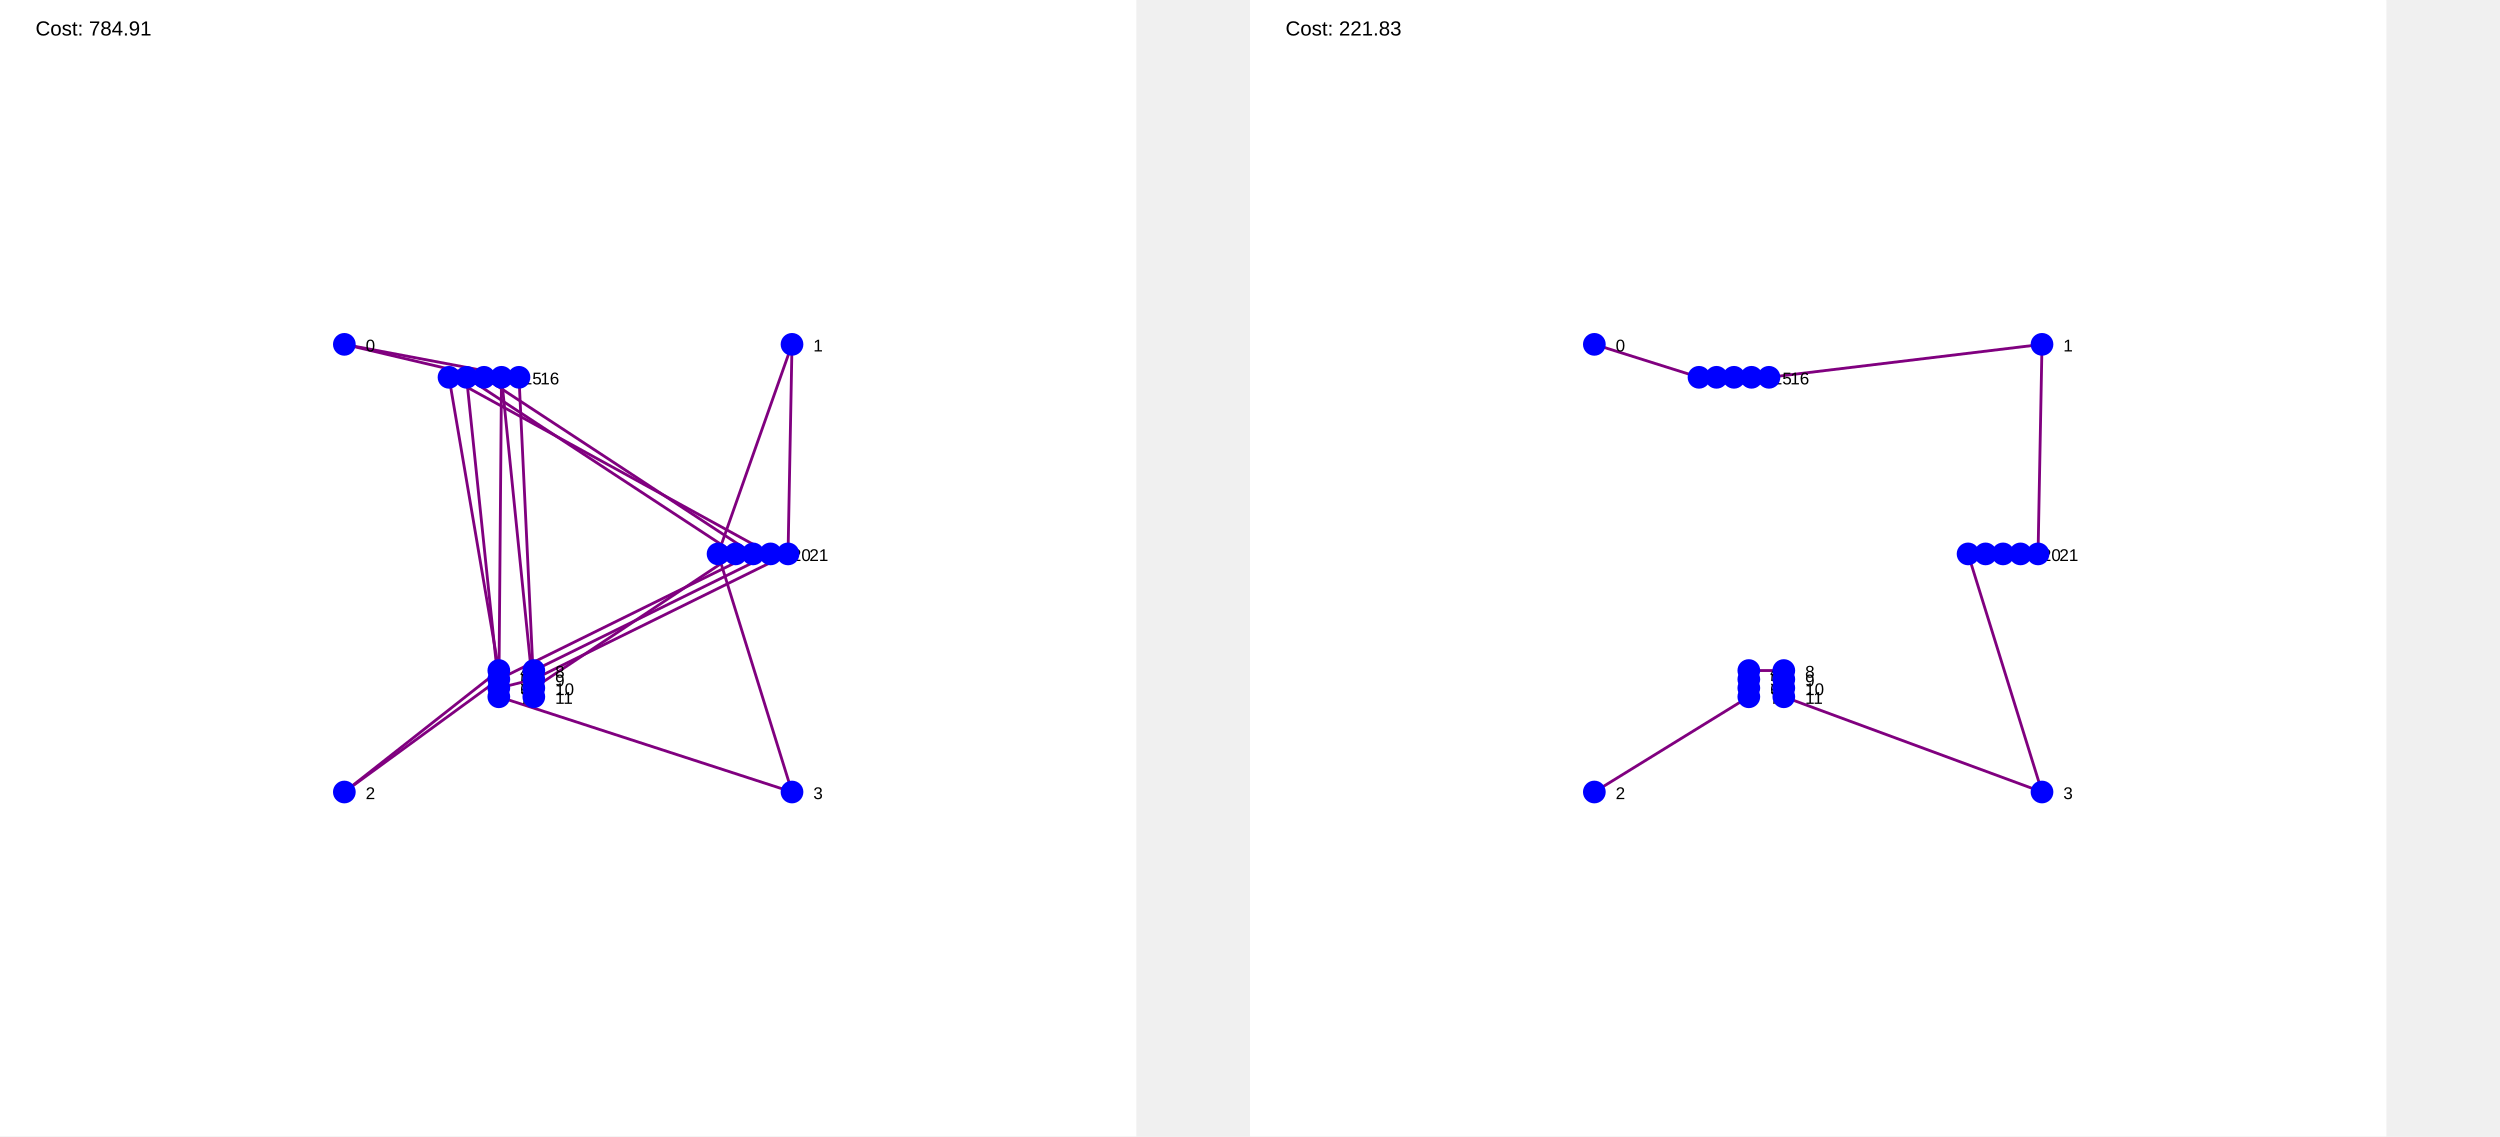
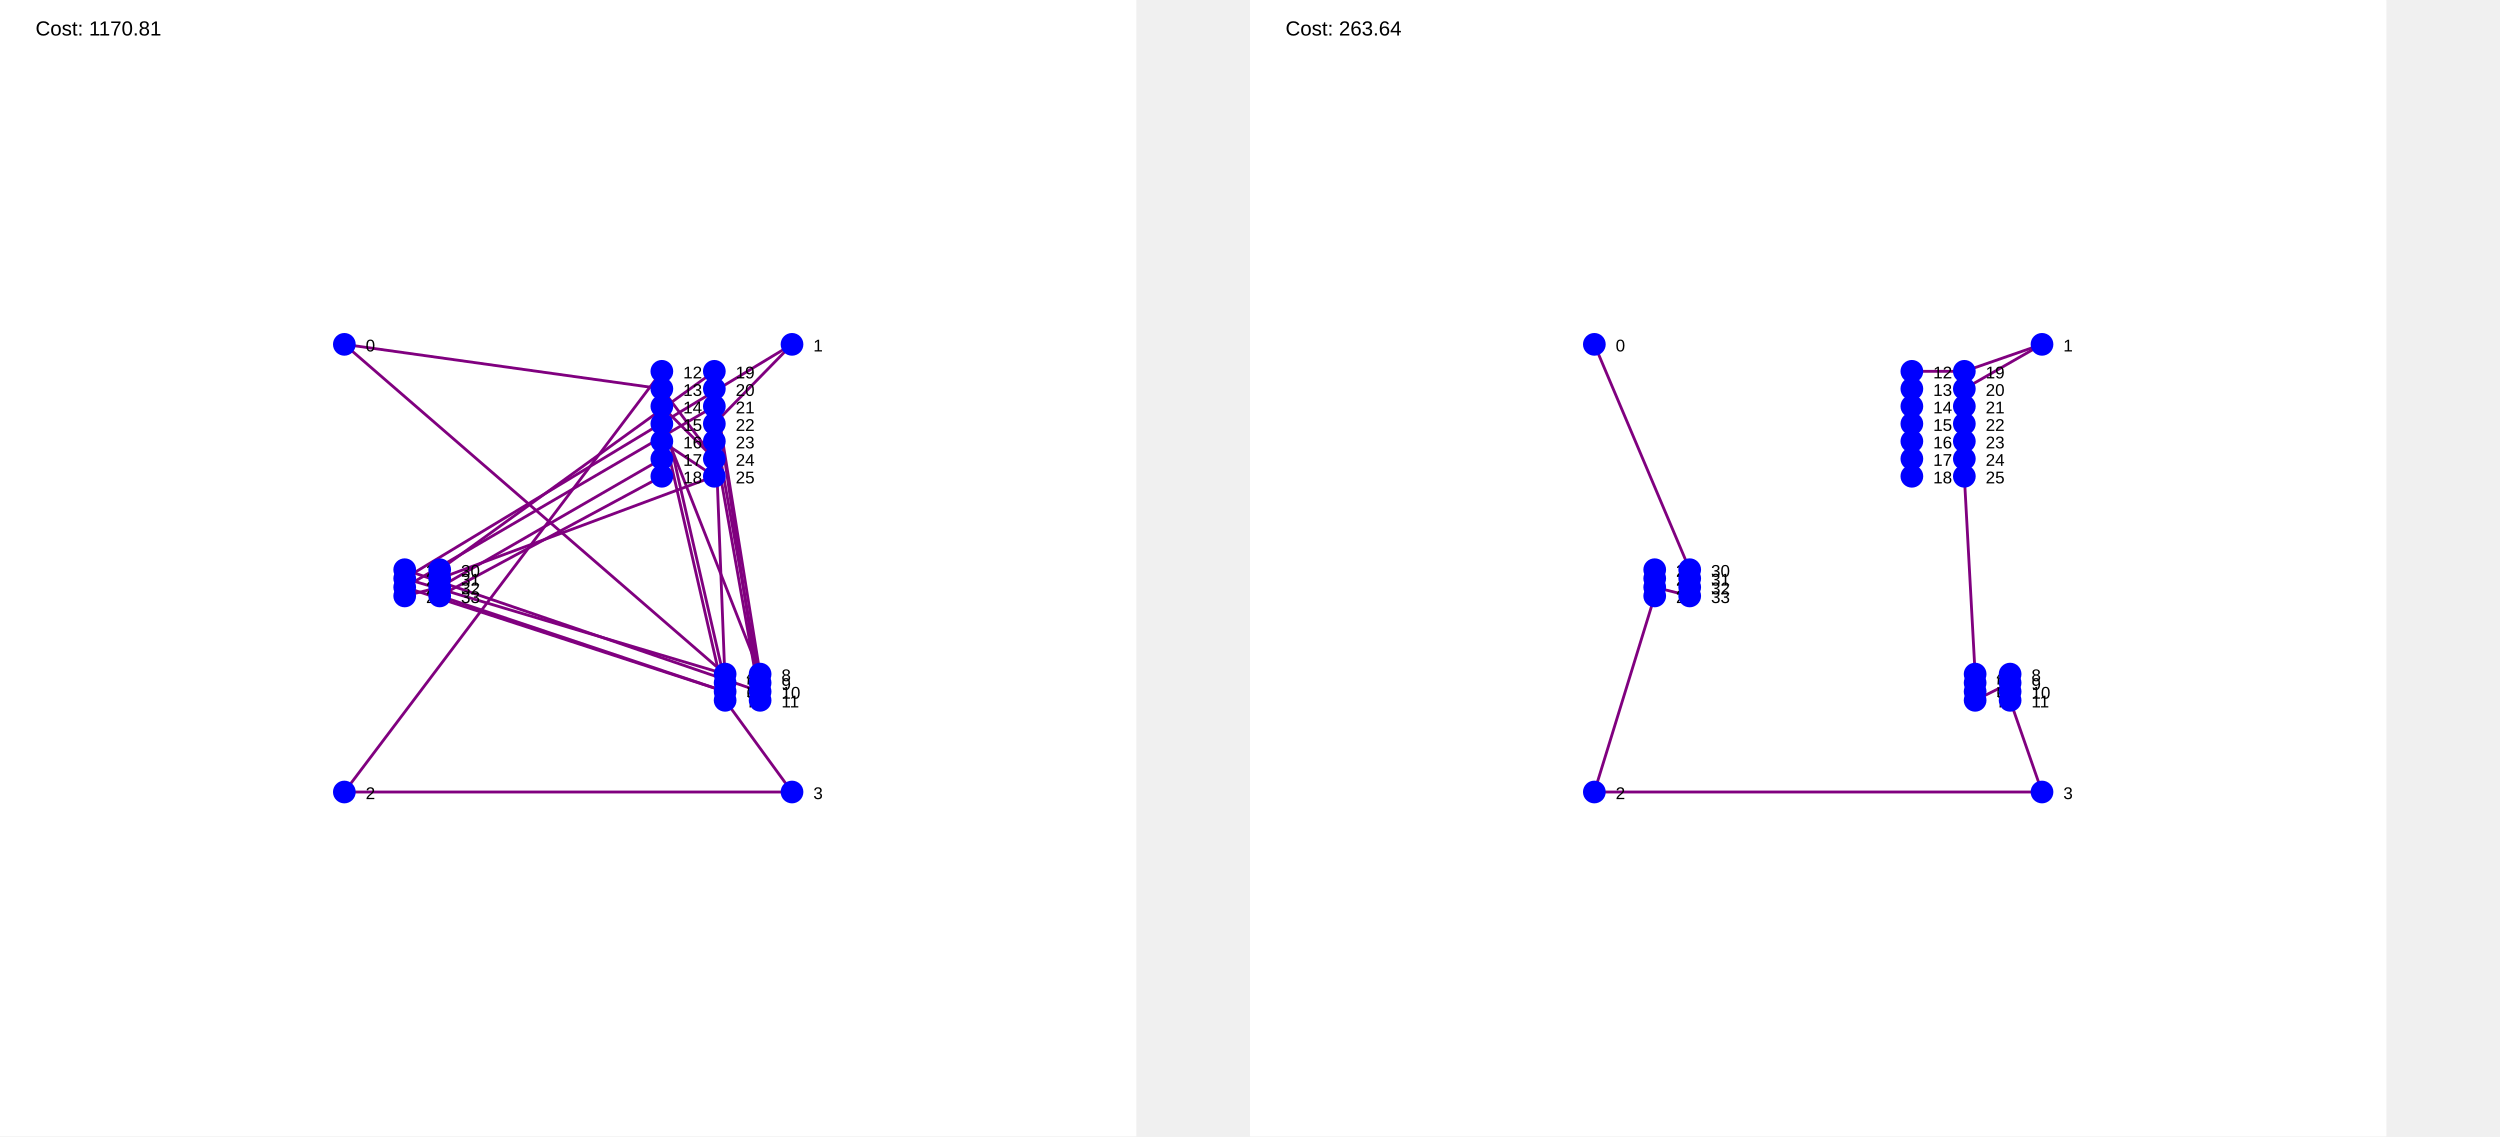
<svg xmlns="http://www.w3.org/2000/svg" width="1760" height="800" viewBox="-218.182 -218.182 1760 800">
  <g transform="translate(0,0)">
    <rect x="-218.182" y="-218.182" width="800" height="800" fill="white" />
    <g>
-       <line x1="24.242" y1="24.242" x2="147.184" y2="47.443" stroke="rgb(128,0,127)" stroke-width="2" />
-       <line x1="147.184" y1="47.443" x2="157.622" y2="266.19" stroke="rgb(128,0,127)" stroke-width="2" />
-       <line x1="157.622" y1="266.19" x2="299.65" y2="171.769" stroke="rgb(128,0,127)" stroke-width="2" />
-       <line x1="299.65" y1="171.769" x2="110.239" y2="47.443" stroke="rgb(128,0,127)" stroke-width="2" />
-       <line x1="110.239" y1="47.443" x2="132.992" y2="266.19" stroke="rgb(128,0,127)" stroke-width="2" />
-       <line x1="132.992" y1="266.19" x2="157.622" y2="260.033" stroke="rgb(128,0,127)" stroke-width="2" />
-       <line x1="157.622" y1="260.033" x2="336.596" y2="171.769" stroke="rgb(128,0,127)" stroke-width="2" />
-       <line x1="336.596" y1="171.769" x2="339.394" y2="24.242" stroke="rgb(128,0,127)" stroke-width="2" />
-       <line x1="339.394" y1="24.242" x2="287.335" y2="171.769" stroke="rgb(128,0,127)" stroke-width="2" />
-       <line x1="287.335" y1="171.769" x2="339.394" y2="339.394" stroke="rgb(128,0,127)" stroke-width="2" />
-       <line x1="339.394" y1="339.394" x2="132.992" y2="272.348" stroke="rgb(128,0,127)" stroke-width="2" />
-       <line x1="132.992" y1="272.348" x2="134.869" y2="47.443" stroke="rgb(128,0,127)" stroke-width="2" />
-       <line x1="134.869" y1="47.443" x2="157.622" y2="272.348" stroke="rgb(128,0,127)" stroke-width="2" />
-       <line x1="157.622" y1="272.348" x2="157.622" y2="253.875" stroke="rgb(128,0,127)" stroke-width="2" />
-       <line x1="157.622" y1="253.875" x2="324.281" y2="171.769" stroke="rgb(128,0,127)" stroke-width="2" />
-       <line x1="324.281" y1="171.769" x2="97.924" y2="47.443" stroke="rgb(128,0,127)" stroke-width="2" />
-       <line x1="97.924" y1="47.443" x2="132.992" y2="253.875" stroke="rgb(128,0,127)" stroke-width="2" />
-       <line x1="132.992" y1="253.875" x2="24.242" y2="339.394" stroke="rgb(128,0,127)" stroke-width="2" />
-       <line x1="24.242" y1="339.394" x2="132.992" y2="260.033" stroke="rgb(128,0,127)" stroke-width="2" />
-       <line x1="132.992" y1="260.033" x2="311.965" y2="171.769" stroke="rgb(128,0,127)" stroke-width="2" />
-       <line x1="311.965" y1="171.769" x2="122.554" y2="47.443" stroke="rgb(128,0,127)" stroke-width="2" />
-       <line x1="122.554" y1="47.443" x2="24.242" y2="24.242" stroke="rgb(128,0,127)" stroke-width="2" />
+       <line x1="24.242" y1="24.242" x2="292.306" y2="256.377" stroke="rgb(128,0,127)" stroke-width="2" />
+       <line x1="292.306" y1="256.377" x2="66.736" y2="189.051" stroke="rgb(128,0,127)" stroke-width="2" />
+       <line x1="66.736" y1="189.051" x2="339.394" y2="24.242" stroke="rgb(128,0,127)" stroke-width="2" />
+       <line x1="339.394" y1="24.242" x2="284.71" y2="80.173" stroke="rgb(128,0,127)" stroke-width="2" />
+       <line x1="284.71" y1="80.173" x2="316.936" y2="262.535" stroke="rgb(128,0,127)" stroke-width="2" />
+       <line x1="316.936" y1="262.535" x2="316.936" y2="268.692" stroke="rgb(128,0,127)" stroke-width="2" />
+       <line x1="316.936" y1="268.692" x2="66.736" y2="182.893" stroke="rgb(128,0,127)" stroke-width="2" />
+       <line x1="66.736" y1="182.893" x2="66.736" y2="201.366" stroke="rgb(128,0,127)" stroke-width="2" />
+       <line x1="66.736" y1="201.366" x2="91.367" y2="195.208" stroke="rgb(128,0,127)" stroke-width="2" />
+       <line x1="91.367" y1="195.208" x2="247.765" y2="104.803" stroke="rgb(128,0,127)" stroke-width="2" />
+       <line x1="247.765" y1="104.803" x2="247.765" y2="43.227" stroke="rgb(128,0,127)" stroke-width="2" />
+       <line x1="247.765" y1="43.227" x2="24.242" y2="339.394" stroke="rgb(128,0,127)" stroke-width="2" />
+       <line x1="24.242" y1="339.394" x2="339.394" y2="339.394" stroke="rgb(128,0,127)" stroke-width="2" />
+       <line x1="339.394" y1="339.394" x2="292.306" y2="274.85" stroke="rgb(128,0,127)" stroke-width="2" />
+       <line x1="292.306" y1="274.85" x2="247.765" y2="80.173" stroke="rgb(128,0,127)" stroke-width="2" />
+       <line x1="247.765" y1="80.173" x2="316.936" y2="256.377" stroke="rgb(128,0,127)" stroke-width="2" />
+       <line x1="316.936" y1="256.377" x2="284.71" y2="55.543" stroke="rgb(128,0,127)" stroke-width="2" />
+       <line x1="284.71" y1="55.543" x2="316.936" y2="274.85" stroke="rgb(128,0,127)" stroke-width="2" />
+       <line x1="316.936" y1="274.85" x2="284.71" y2="92.488" stroke="rgb(128,0,127)" stroke-width="2" />
+       <line x1="284.71" y1="92.488" x2="284.71" y2="43.227" stroke="rgb(128,0,127)" stroke-width="2" />
+       <line x1="284.71" y1="43.227" x2="91.367" y2="182.893" stroke="rgb(128,0,127)" stroke-width="2" />
+       <line x1="91.367" y1="182.893" x2="91.367" y2="189.051" stroke="rgb(128,0,127)" stroke-width="2" />
+       <line x1="91.367" y1="189.051" x2="284.71" y2="117.118" stroke="rgb(128,0,127)" stroke-width="2" />
+       <line x1="284.71" y1="117.118" x2="247.765" y2="92.488" stroke="rgb(128,0,127)" stroke-width="2" />
+       <line x1="247.765" y1="92.488" x2="247.765" y2="117.118" stroke="rgb(128,0,127)" stroke-width="2" />
+       <line x1="247.765" y1="117.118" x2="91.367" y2="201.366" stroke="rgb(128,0,127)" stroke-width="2" />
+       <line x1="91.367" y1="201.366" x2="292.306" y2="268.692" stroke="rgb(128,0,127)" stroke-width="2" />
+       <line x1="292.306" y1="268.692" x2="66.736" y2="195.208" stroke="rgb(128,0,127)" stroke-width="2" />
+       <line x1="66.736" y1="195.208" x2="284.71" y2="67.858" stroke="rgb(128,0,127)" stroke-width="2" />
+       <line x1="284.71" y1="67.858" x2="292.306" y2="262.535" stroke="rgb(128,0,127)" stroke-width="2" />
+       <line x1="292.306" y1="262.535" x2="247.765" y2="67.858" stroke="rgb(128,0,127)" stroke-width="2" />
+       <line x1="247.765" y1="67.858" x2="284.71" y2="104.803" stroke="rgb(128,0,127)" stroke-width="2" />
+       <line x1="284.71" y1="104.803" x2="247.765" y2="55.543" stroke="rgb(128,0,127)" stroke-width="2" />
+       <line x1="247.765" y1="55.543" x2="24.242" y2="24.242" stroke="rgb(128,0,127)" stroke-width="2" />
    </g>
    <g>
      <circle cx="24.242" cy="24.242" r="8" fill="blue" />
      <text x="39.242" y="29.242" font-family="Arial" font-size="12" fill="black">0</text>
      <circle cx="339.394" cy="24.242" r="8" fill="blue" />
      <text x="354.394" y="29.242" font-family="Arial" font-size="12" fill="black">1</text>
      <circle cx="24.242" cy="339.394" r="8" fill="blue" />
      <text x="39.242" y="344.394" font-family="Arial" font-size="12" fill="black">2</text>
      <circle cx="339.394" cy="339.394" r="8" fill="blue" />
      <text x="354.394" y="344.394" font-family="Arial" font-size="12" fill="black">3</text>
-       <circle cx="132.992" cy="253.875" r="8" fill="blue" />
-       <text x="147.992" y="258.875" font-family="Arial" font-size="12" fill="black">4</text>
-       <circle cx="132.992" cy="260.033" r="8" fill="blue" />
-       <text x="147.992" y="265.033" font-family="Arial" font-size="12" fill="black">5</text>
-       <circle cx="132.992" cy="266.19" r="8" fill="blue" />
-       <text x="147.992" y="271.19" font-family="Arial" font-size="12" fill="black">6</text>
-       <circle cx="132.992" cy="272.348" r="8" fill="blue" />
-       <text x="147.992" y="277.348" font-family="Arial" font-size="12" fill="black">7</text>
-       <circle cx="157.622" cy="253.875" r="8" fill="blue" />
-       <text x="172.622" y="258.875" font-family="Arial" font-size="12" fill="black">8</text>
-       <circle cx="157.622" cy="260.033" r="8" fill="blue" />
-       <text x="172.622" y="265.033" font-family="Arial" font-size="12" fill="black">9</text>
-       <circle cx="157.622" cy="266.19" r="8" fill="blue" />
-       <text x="172.622" y="271.19" font-family="Arial" font-size="12" fill="black">10</text>
-       <circle cx="157.622" cy="272.348" r="8" fill="blue" />
-       <text x="172.622" y="277.348" font-family="Arial" font-size="12" fill="black">11</text>
-       <circle cx="97.924" cy="47.443" r="8" fill="blue" />
-       <text x="112.924" y="52.443" font-family="Arial" font-size="12" fill="black">12</text>
-       <circle cx="110.239" cy="47.443" r="8" fill="blue" />
-       <text x="125.239" y="52.443" font-family="Arial" font-size="12" fill="black">13</text>
-       <circle cx="122.554" cy="47.443" r="8" fill="blue" />
-       <text x="137.554" y="52.443" font-family="Arial" font-size="12" fill="black">14</text>
-       <circle cx="134.869" cy="47.443" r="8" fill="blue" />
-       <text x="149.869" y="52.443" font-family="Arial" font-size="12" fill="black">15</text>
-       <circle cx="147.184" cy="47.443" r="8" fill="blue" />
-       <text x="162.184" y="52.443" font-family="Arial" font-size="12" fill="black">16</text>
-       <circle cx="287.335" cy="171.769" r="8" fill="blue" />
-       <text x="302.335" y="176.769" font-family="Arial" font-size="12" fill="black">17</text>
-       <circle cx="299.65" cy="171.769" r="8" fill="blue" />
-       <text x="314.65" y="176.769" font-family="Arial" font-size="12" fill="black">18</text>
-       <circle cx="311.965" cy="171.769" r="8" fill="blue" />
-       <text x="326.965" y="176.769" font-family="Arial" font-size="12" fill="black">19</text>
-       <circle cx="324.281" cy="171.769" r="8" fill="blue" />
-       <text x="339.281" y="176.769" font-family="Arial" font-size="12" fill="black">20</text>
-       <circle cx="336.596" cy="171.769" r="8" fill="blue" />
-       <text x="351.596" y="176.769" font-family="Arial" font-size="12" fill="black">21</text>
-     </g>
-     <text x="-193.182" y="-193.182" font-family="Arial" font-size="14.4" fill="black"> Cost: 784.91</text>
+       <circle cx="292.306" cy="256.377" r="8" fill="blue" />
+       <text x="307.306" y="261.377" font-family="Arial" font-size="12" fill="black">4</text>
+       <circle cx="292.306" cy="262.535" r="8" fill="blue" />
+       <text x="307.306" y="267.535" font-family="Arial" font-size="12" fill="black">5</text>
+       <circle cx="292.306" cy="268.692" r="8" fill="blue" />
+       <text x="307.306" y="273.692" font-family="Arial" font-size="12" fill="black">6</text>
+       <circle cx="292.306" cy="274.85" r="8" fill="blue" />
+       <text x="307.306" y="279.85" font-family="Arial" font-size="12" fill="black">7</text>
+       <circle cx="316.936" cy="256.377" r="8" fill="blue" />
+       <text x="331.936" y="261.377" font-family="Arial" font-size="12" fill="black">8</text>
+       <circle cx="316.936" cy="262.535" r="8" fill="blue" />
+       <text x="331.936" y="267.535" font-family="Arial" font-size="12" fill="black">9</text>
+       <circle cx="316.936" cy="268.692" r="8" fill="blue" />
+       <text x="331.936" y="273.692" font-family="Arial" font-size="12" fill="black">10</text>
+       <circle cx="316.936" cy="274.85" r="8" fill="blue" />
+       <text x="331.936" y="279.85" font-family="Arial" font-size="12" fill="black">11</text>
+       <circle cx="247.765" cy="43.227" r="8" fill="blue" />
+       <text x="262.765" y="48.227" font-family="Arial" font-size="12" fill="black">12</text>
+       <circle cx="247.765" cy="55.543" r="8" fill="blue" />
+       <text x="262.765" y="60.543" font-family="Arial" font-size="12" fill="black">13</text>
+       <circle cx="247.765" cy="67.858" r="8" fill="blue" />
+       <text x="262.765" y="72.858" font-family="Arial" font-size="12" fill="black">14</text>
+       <circle cx="247.765" cy="80.173" r="8" fill="blue" />
+       <text x="262.765" y="85.173" font-family="Arial" font-size="12" fill="black">15</text>
+       <circle cx="247.765" cy="92.488" r="8" fill="blue" />
+       <text x="262.765" y="97.488" font-family="Arial" font-size="12" fill="black">16</text>
+       <circle cx="247.765" cy="104.803" r="8" fill="blue" />
+       <text x="262.765" y="109.803" font-family="Arial" font-size="12" fill="black">17</text>
+       <circle cx="247.765" cy="117.118" r="8" fill="blue" />
+       <text x="262.765" y="122.118" font-family="Arial" font-size="12" fill="black">18</text>
+       <circle cx="284.71" cy="43.227" r="8" fill="blue" />
+       <text x="299.71" y="48.227" font-family="Arial" font-size="12" fill="black">19</text>
+       <circle cx="284.71" cy="55.543" r="8" fill="blue" />
+       <text x="299.71" y="60.543" font-family="Arial" font-size="12" fill="black">20</text>
+       <circle cx="284.71" cy="67.858" r="8" fill="blue" />
+       <text x="299.71" y="72.858" font-family="Arial" font-size="12" fill="black">21</text>
+       <circle cx="284.71" cy="80.173" r="8" fill="blue" />
+       <text x="299.71" y="85.173" font-family="Arial" font-size="12" fill="black">22</text>
+       <circle cx="284.71" cy="92.488" r="8" fill="blue" />
+       <text x="299.71" y="97.488" font-family="Arial" font-size="12" fill="black">23</text>
+       <circle cx="284.71" cy="104.803" r="8" fill="blue" />
+       <text x="299.71" y="109.803" font-family="Arial" font-size="12" fill="black">24</text>
+       <circle cx="284.71" cy="117.118" r="8" fill="blue" />
+       <text x="299.71" y="122.118" font-family="Arial" font-size="12" fill="black">25</text>
+       <circle cx="66.736" cy="182.893" r="8" fill="blue" />
+       <text x="81.736" y="187.893" font-family="Arial" font-size="12" fill="black">26</text>
+       <circle cx="66.736" cy="189.051" r="8" fill="blue" />
+       <text x="81.736" y="194.051" font-family="Arial" font-size="12" fill="black">27</text>
+       <circle cx="66.736" cy="195.208" r="8" fill="blue" />
+       <text x="81.736" y="200.208" font-family="Arial" font-size="12" fill="black">28</text>
+       <circle cx="66.736" cy="201.366" r="8" fill="blue" />
+       <text x="81.736" y="206.366" font-family="Arial" font-size="12" fill="black">29</text>
+       <circle cx="91.367" cy="182.893" r="8" fill="blue" />
+       <text x="106.367" y="187.893" font-family="Arial" font-size="12" fill="black">30</text>
+       <circle cx="91.367" cy="189.051" r="8" fill="blue" />
+       <text x="106.367" y="194.051" font-family="Arial" font-size="12" fill="black">31</text>
+       <circle cx="91.367" cy="195.208" r="8" fill="blue" />
+       <text x="106.367" y="200.208" font-family="Arial" font-size="12" fill="black">32</text>
+       <circle cx="91.367" cy="201.366" r="8" fill="blue" />
+       <text x="106.367" y="206.366" font-family="Arial" font-size="12" fill="black">33</text>
+     </g>
+     <text x="-193.182" y="-193.182" font-family="Arial" font-size="14.4" fill="black"> Cost: 1170.81</text>
  </g>
  <g transform="translate(880.00,0)">
    <rect x="-218.18" y="-218.18" width="800.00" height="800.00" fill="white" />
    <g>
-       <line x1="24.24" y1="339.39" x2="132.99" y2="272.35" stroke="rgb(128,0,127)" stroke-width="2.00" />
-       <line x1="132.99" y1="272.35" x2="132.99" y2="266.19" stroke="rgb(128,0,127)" stroke-width="2.00" />
-       <line x1="132.99" y1="266.19" x2="132.99" y2="260.03" stroke="rgb(128,0,127)" stroke-width="2.00" />
-       <line x1="132.99" y1="260.03" x2="132.99" y2="253.88" stroke="rgb(128,0,127)" stroke-width="2.00" />
-       <line x1="132.99" y1="253.88" x2="157.62" y2="253.88" stroke="rgb(128,0,127)" stroke-width="2.00" />
-       <line x1="157.62" y1="253.88" x2="157.62" y2="260.03" stroke="rgb(128,0,127)" stroke-width="2.00" />
-       <line x1="157.62" y1="260.03" x2="157.62" y2="266.19" stroke="rgb(128,0,127)" stroke-width="2.00" />
-       <line x1="157.62" y1="266.19" x2="157.62" y2="272.35" stroke="rgb(128,0,127)" stroke-width="2.00" />
-       <line x1="157.62" y1="272.35" x2="339.39" y2="339.39" stroke="rgb(128,0,127)" stroke-width="2.00" />
-       <line x1="339.39" y1="339.39" x2="287.34" y2="171.77" stroke="rgb(128,0,127)" stroke-width="2.00" />
-       <line x1="287.34" y1="171.77" x2="299.65" y2="171.77" stroke="rgb(128,0,127)" stroke-width="2.00" />
-       <line x1="299.65" y1="171.77" x2="311.97" y2="171.77" stroke="rgb(128,0,127)" stroke-width="2.00" />
-       <line x1="311.97" y1="171.77" x2="324.28" y2="171.77" stroke="rgb(128,0,127)" stroke-width="2.00" />
-       <line x1="324.28" y1="171.77" x2="336.60" y2="171.77" stroke="rgb(128,0,127)" stroke-width="2.00" />
-       <line x1="336.60" y1="171.77" x2="339.39" y2="24.24" stroke="rgb(128,0,127)" stroke-width="2.00" />
-       <line x1="339.39" y1="24.24" x2="147.18" y2="47.44" stroke="rgb(128,0,127)" stroke-width="2.00" />
-       <line x1="147.18" y1="47.44" x2="134.87" y2="47.44" stroke="rgb(128,0,127)" stroke-width="2.00" />
-       <line x1="134.87" y1="47.44" x2="122.55" y2="47.44" stroke="rgb(128,0,127)" stroke-width="2.00" />
-       <line x1="122.55" y1="47.44" x2="110.24" y2="47.44" stroke="rgb(128,0,127)" stroke-width="2.00" />
-       <line x1="110.24" y1="47.44" x2="97.92" y2="47.44" stroke="rgb(128,0,127)" stroke-width="2.00" />
-       <line x1="97.92" y1="47.44" x2="24.24" y2="24.24" stroke="rgb(128,0,127)" stroke-width="2.00" />
+       <line x1="247.77" y1="117.12" x2="247.77" y2="104.80" stroke="rgb(128,0,127)" stroke-width="2.00" />
+       <line x1="247.77" y1="104.80" x2="247.77" y2="92.49" stroke="rgb(128,0,127)" stroke-width="2.00" />
+       <line x1="247.77" y1="92.49" x2="247.77" y2="80.17" stroke="rgb(128,0,127)" stroke-width="2.00" />
+       <line x1="247.77" y1="80.17" x2="247.77" y2="67.86" stroke="rgb(128,0,127)" stroke-width="2.00" />
+       <line x1="247.77" y1="67.86" x2="247.77" y2="55.54" stroke="rgb(128,0,127)" stroke-width="2.00" />
+       <line x1="247.77" y1="55.54" x2="247.77" y2="43.23" stroke="rgb(128,0,127)" stroke-width="2.00" />
+       <line x1="247.77" y1="43.23" x2="284.71" y2="43.23" stroke="rgb(128,0,127)" stroke-width="2.00" />
+       <line x1="284.71" y1="43.23" x2="339.39" y2="24.24" stroke="rgb(128,0,127)" stroke-width="2.00" />
+       <line x1="339.39" y1="24.24" x2="284.71" y2="55.54" stroke="rgb(128,0,127)" stroke-width="2.00" />
+       <line x1="284.71" y1="55.54" x2="284.71" y2="67.86" stroke="rgb(128,0,127)" stroke-width="2.00" />
+       <line x1="284.71" y1="67.86" x2="284.71" y2="80.17" stroke="rgb(128,0,127)" stroke-width="2.00" />
+       <line x1="284.71" y1="80.17" x2="284.71" y2="92.49" stroke="rgb(128,0,127)" stroke-width="2.00" />
+       <line x1="284.71" y1="92.49" x2="284.71" y2="104.80" stroke="rgb(128,0,127)" stroke-width="2.00" />
+       <line x1="284.71" y1="104.80" x2="284.71" y2="117.12" stroke="rgb(128,0,127)" stroke-width="2.00" />
+       <line x1="284.71" y1="117.12" x2="292.31" y2="256.38" stroke="rgb(128,0,127)" stroke-width="2.00" />
+       <line x1="292.31" y1="256.38" x2="292.31" y2="262.53" stroke="rgb(128,0,127)" stroke-width="2.00" />
+       <line x1="292.31" y1="262.53" x2="292.31" y2="268.69" stroke="rgb(128,0,127)" stroke-width="2.00" />
+       <line x1="292.31" y1="268.69" x2="292.31" y2="274.85" stroke="rgb(128,0,127)" stroke-width="2.00" />
+       <line x1="292.31" y1="274.85" x2="316.94" y2="262.53" stroke="rgb(128,0,127)" stroke-width="2.00" />
+       <line x1="316.94" y1="262.53" x2="316.94" y2="256.38" stroke="rgb(128,0,127)" stroke-width="2.00" />
+       <line x1="316.94" y1="256.38" x2="316.94" y2="268.69" stroke="rgb(128,0,127)" stroke-width="2.00" />
+       <line x1="316.94" y1="268.69" x2="316.94" y2="274.85" stroke="rgb(128,0,127)" stroke-width="2.00" />
+       <line x1="316.94" y1="274.85" x2="339.39" y2="339.39" stroke="rgb(128,0,127)" stroke-width="2.00" />
+       <line x1="339.39" y1="339.39" x2="24.24" y2="339.39" stroke="rgb(128,0,127)" stroke-width="2.00" />
+       <line x1="24.24" y1="339.39" x2="66.74" y2="201.37" stroke="rgb(128,0,127)" stroke-width="2.00" />
+       <line x1="66.74" y1="201.37" x2="66.74" y2="182.89" stroke="rgb(128,0,127)" stroke-width="2.00" />
+       <line x1="66.74" y1="182.89" x2="66.74" y2="189.05" stroke="rgb(128,0,127)" stroke-width="2.00" />
+       <line x1="66.74" y1="189.05" x2="66.74" y2="195.21" stroke="rgb(128,0,127)" stroke-width="2.00" />
+       <line x1="66.74" y1="195.21" x2="91.37" y2="201.37" stroke="rgb(128,0,127)" stroke-width="2.00" />
+       <line x1="91.37" y1="201.37" x2="91.37" y2="195.21" stroke="rgb(128,0,127)" stroke-width="2.00" />
+       <line x1="91.37" y1="195.21" x2="91.37" y2="189.05" stroke="rgb(128,0,127)" stroke-width="2.00" />
+       <line x1="91.37" y1="189.05" x2="91.37" y2="182.89" stroke="rgb(128,0,127)" stroke-width="2.00" />
+       <line x1="91.37" y1="182.89" x2="24.24" y2="24.24" stroke="rgb(128,0,127)" stroke-width="2.00" />
      <line x1="24.24" y1="24.24" x2="24.24" y2="24.24" stroke="rgb(128,0,127)" stroke-width="2.00" />
    </g>
    <g>
      <circle cx="24.24" cy="24.24" r="8.00" fill="blue" />
      <text x="39.24" y="29.24" font-family="Arial" font-size="12.00" fill="black">0</text>
      <circle cx="339.39" cy="24.24" r="8.00" fill="blue" />
      <text x="354.39" y="29.24" font-family="Arial" font-size="12.00" fill="black">1</text>
      <circle cx="24.24" cy="339.39" r="8.00" fill="blue" />
      <text x="39.24" y="344.39" font-family="Arial" font-size="12.00" fill="black">2</text>
      <circle cx="339.39" cy="339.39" r="8.00" fill="blue" />
      <text x="354.39" y="344.39" font-family="Arial" font-size="12.00" fill="black">3</text>
-       <circle cx="132.99" cy="253.88" r="8.00" fill="blue" />
-       <text x="147.99" y="258.88" font-family="Arial" font-size="12.00" fill="black">4</text>
-       <circle cx="132.99" cy="260.03" r="8.00" fill="blue" />
-       <text x="147.99" y="265.03" font-family="Arial" font-size="12.00" fill="black">5</text>
-       <circle cx="132.99" cy="266.19" r="8.00" fill="blue" />
-       <text x="147.99" y="271.19" font-family="Arial" font-size="12.00" fill="black">6</text>
-       <circle cx="132.99" cy="272.35" r="8.00" fill="blue" />
-       <text x="147.99" y="277.35" font-family="Arial" font-size="12.00" fill="black">7</text>
-       <circle cx="157.62" cy="253.88" r="8.00" fill="blue" />
-       <text x="172.62" y="258.88" font-family="Arial" font-size="12.00" fill="black">8</text>
-       <circle cx="157.62" cy="260.03" r="8.00" fill="blue" />
-       <text x="172.62" y="265.03" font-family="Arial" font-size="12.00" fill="black">9</text>
-       <circle cx="157.62" cy="266.19" r="8.00" fill="blue" />
-       <text x="172.62" y="271.19" font-family="Arial" font-size="12.00" fill="black">10</text>
-       <circle cx="157.62" cy="272.35" r="8.00" fill="blue" />
-       <text x="172.62" y="277.35" font-family="Arial" font-size="12.00" fill="black">11</text>
-       <circle cx="97.92" cy="47.44" r="8.00" fill="blue" />
-       <text x="112.92" y="52.44" font-family="Arial" font-size="12.00" fill="black">12</text>
-       <circle cx="110.24" cy="47.44" r="8.00" fill="blue" />
-       <text x="125.24" y="52.44" font-family="Arial" font-size="12.00" fill="black">13</text>
-       <circle cx="122.55" cy="47.44" r="8.00" fill="blue" />
-       <text x="137.55" y="52.44" font-family="Arial" font-size="12.00" fill="black">14</text>
-       <circle cx="134.87" cy="47.44" r="8.00" fill="blue" />
-       <text x="149.87" y="52.44" font-family="Arial" font-size="12.00" fill="black">15</text>
-       <circle cx="147.18" cy="47.44" r="8.00" fill="blue" />
-       <text x="162.18" y="52.44" font-family="Arial" font-size="12.00" fill="black">16</text>
-       <circle cx="287.34" cy="171.77" r="8.00" fill="blue" />
-       <text x="302.34" y="176.77" font-family="Arial" font-size="12.00" fill="black">17</text>
-       <circle cx="299.65" cy="171.77" r="8.00" fill="blue" />
-       <text x="314.65" y="176.77" font-family="Arial" font-size="12.00" fill="black">18</text>
-       <circle cx="311.97" cy="171.77" r="8.00" fill="blue" />
-       <text x="326.97" y="176.77" font-family="Arial" font-size="12.00" fill="black">19</text>
-       <circle cx="324.28" cy="171.77" r="8.00" fill="blue" />
-       <text x="339.28" y="176.77" font-family="Arial" font-size="12.00" fill="black">20</text>
-       <circle cx="336.60" cy="171.77" r="8.00" fill="blue" />
-       <text x="351.60" y="176.77" font-family="Arial" font-size="12.00" fill="black">21</text>
-     </g>
-     <text x="-193.18" y="-193.18" font-family="Arial" font-size="14.40" fill="black"> Cost: 221.83</text>
+       <circle cx="292.31" cy="256.38" r="8.00" fill="blue" />
+       <text x="307.31" y="261.38" font-family="Arial" font-size="12.00" fill="black">4</text>
+       <circle cx="292.31" cy="262.53" r="8.00" fill="blue" />
+       <text x="307.31" y="267.53" font-family="Arial" font-size="12.00" fill="black">5</text>
+       <circle cx="292.31" cy="268.69" r="8.00" fill="blue" />
+       <text x="307.31" y="273.69" font-family="Arial" font-size="12.00" fill="black">6</text>
+       <circle cx="292.31" cy="274.85" r="8.00" fill="blue" />
+       <text x="307.31" y="279.85" font-family="Arial" font-size="12.00" fill="black">7</text>
+       <circle cx="316.94" cy="256.38" r="8.00" fill="blue" />
+       <text x="331.94" y="261.38" font-family="Arial" font-size="12.00" fill="black">8</text>
+       <circle cx="316.94" cy="262.53" r="8.00" fill="blue" />
+       <text x="331.94" y="267.53" font-family="Arial" font-size="12.00" fill="black">9</text>
+       <circle cx="316.94" cy="268.69" r="8.00" fill="blue" />
+       <text x="331.94" y="273.69" font-family="Arial" font-size="12.00" fill="black">10</text>
+       <circle cx="316.94" cy="274.85" r="8.00" fill="blue" />
+       <text x="331.94" y="279.85" font-family="Arial" font-size="12.00" fill="black">11</text>
+       <circle cx="247.77" cy="43.23" r="8.00" fill="blue" />
+       <text x="262.77" y="48.23" font-family="Arial" font-size="12.00" fill="black">12</text>
+       <circle cx="247.77" cy="55.54" r="8.00" fill="blue" />
+       <text x="262.77" y="60.54" font-family="Arial" font-size="12.00" fill="black">13</text>
+       <circle cx="247.77" cy="67.86" r="8.00" fill="blue" />
+       <text x="262.77" y="72.86" font-family="Arial" font-size="12.00" fill="black">14</text>
+       <circle cx="247.77" cy="80.17" r="8.00" fill="blue" />
+       <text x="262.77" y="85.17" font-family="Arial" font-size="12.00" fill="black">15</text>
+       <circle cx="247.77" cy="92.49" r="8.00" fill="blue" />
+       <text x="262.77" y="97.49" font-family="Arial" font-size="12.00" fill="black">16</text>
+       <circle cx="247.77" cy="104.80" r="8.00" fill="blue" />
+       <text x="262.77" y="109.80" font-family="Arial" font-size="12.00" fill="black">17</text>
+       <circle cx="247.77" cy="117.12" r="8.00" fill="blue" />
+       <text x="262.77" y="122.12" font-family="Arial" font-size="12.00" fill="black">18</text>
+       <circle cx="284.71" cy="43.23" r="8.00" fill="blue" />
+       <text x="299.71" y="48.23" font-family="Arial" font-size="12.00" fill="black">19</text>
+       <circle cx="284.71" cy="55.54" r="8.00" fill="blue" />
+       <text x="299.71" y="60.54" font-family="Arial" font-size="12.00" fill="black">20</text>
+       <circle cx="284.71" cy="67.86" r="8.00" fill="blue" />
+       <text x="299.71" y="72.86" font-family="Arial" font-size="12.00" fill="black">21</text>
+       <circle cx="284.71" cy="80.17" r="8.00" fill="blue" />
+       <text x="299.71" y="85.17" font-family="Arial" font-size="12.00" fill="black">22</text>
+       <circle cx="284.71" cy="92.49" r="8.00" fill="blue" />
+       <text x="299.71" y="97.49" font-family="Arial" font-size="12.00" fill="black">23</text>
+       <circle cx="284.71" cy="104.80" r="8.00" fill="blue" />
+       <text x="299.71" y="109.80" font-family="Arial" font-size="12.00" fill="black">24</text>
+       <circle cx="284.71" cy="117.12" r="8.00" fill="blue" />
+       <text x="299.71" y="122.12" font-family="Arial" font-size="12.00" fill="black">25</text>
+       <circle cx="66.74" cy="182.89" r="8.00" fill="blue" />
+       <text x="81.74" y="187.89" font-family="Arial" font-size="12.00" fill="black">26</text>
+       <circle cx="66.74" cy="189.05" r="8.00" fill="blue" />
+       <text x="81.74" y="194.05" font-family="Arial" font-size="12.00" fill="black">27</text>
+       <circle cx="66.74" cy="195.21" r="8.00" fill="blue" />
+       <text x="81.74" y="200.21" font-family="Arial" font-size="12.00" fill="black">28</text>
+       <circle cx="66.74" cy="201.37" r="8.00" fill="blue" />
+       <text x="81.74" y="206.37" font-family="Arial" font-size="12.00" fill="black">29</text>
+       <circle cx="91.37" cy="182.89" r="8.00" fill="blue" />
+       <text x="106.37" y="187.89" font-family="Arial" font-size="12.00" fill="black">30</text>
+       <circle cx="91.37" cy="189.05" r="8.00" fill="blue" />
+       <text x="106.37" y="194.05" font-family="Arial" font-size="12.00" fill="black">31</text>
+       <circle cx="91.37" cy="195.21" r="8.00" fill="blue" />
+       <text x="106.37" y="200.21" font-family="Arial" font-size="12.00" fill="black">32</text>
+       <circle cx="91.37" cy="201.37" r="8.00" fill="blue" />
+       <text x="106.37" y="206.37" font-family="Arial" font-size="12.00" fill="black">33</text>
+     </g>
+     <text x="-193.18" y="-193.18" font-family="Arial" font-size="14.40" fill="black"> Cost: 263.64</text>
  </g>
</svg>
